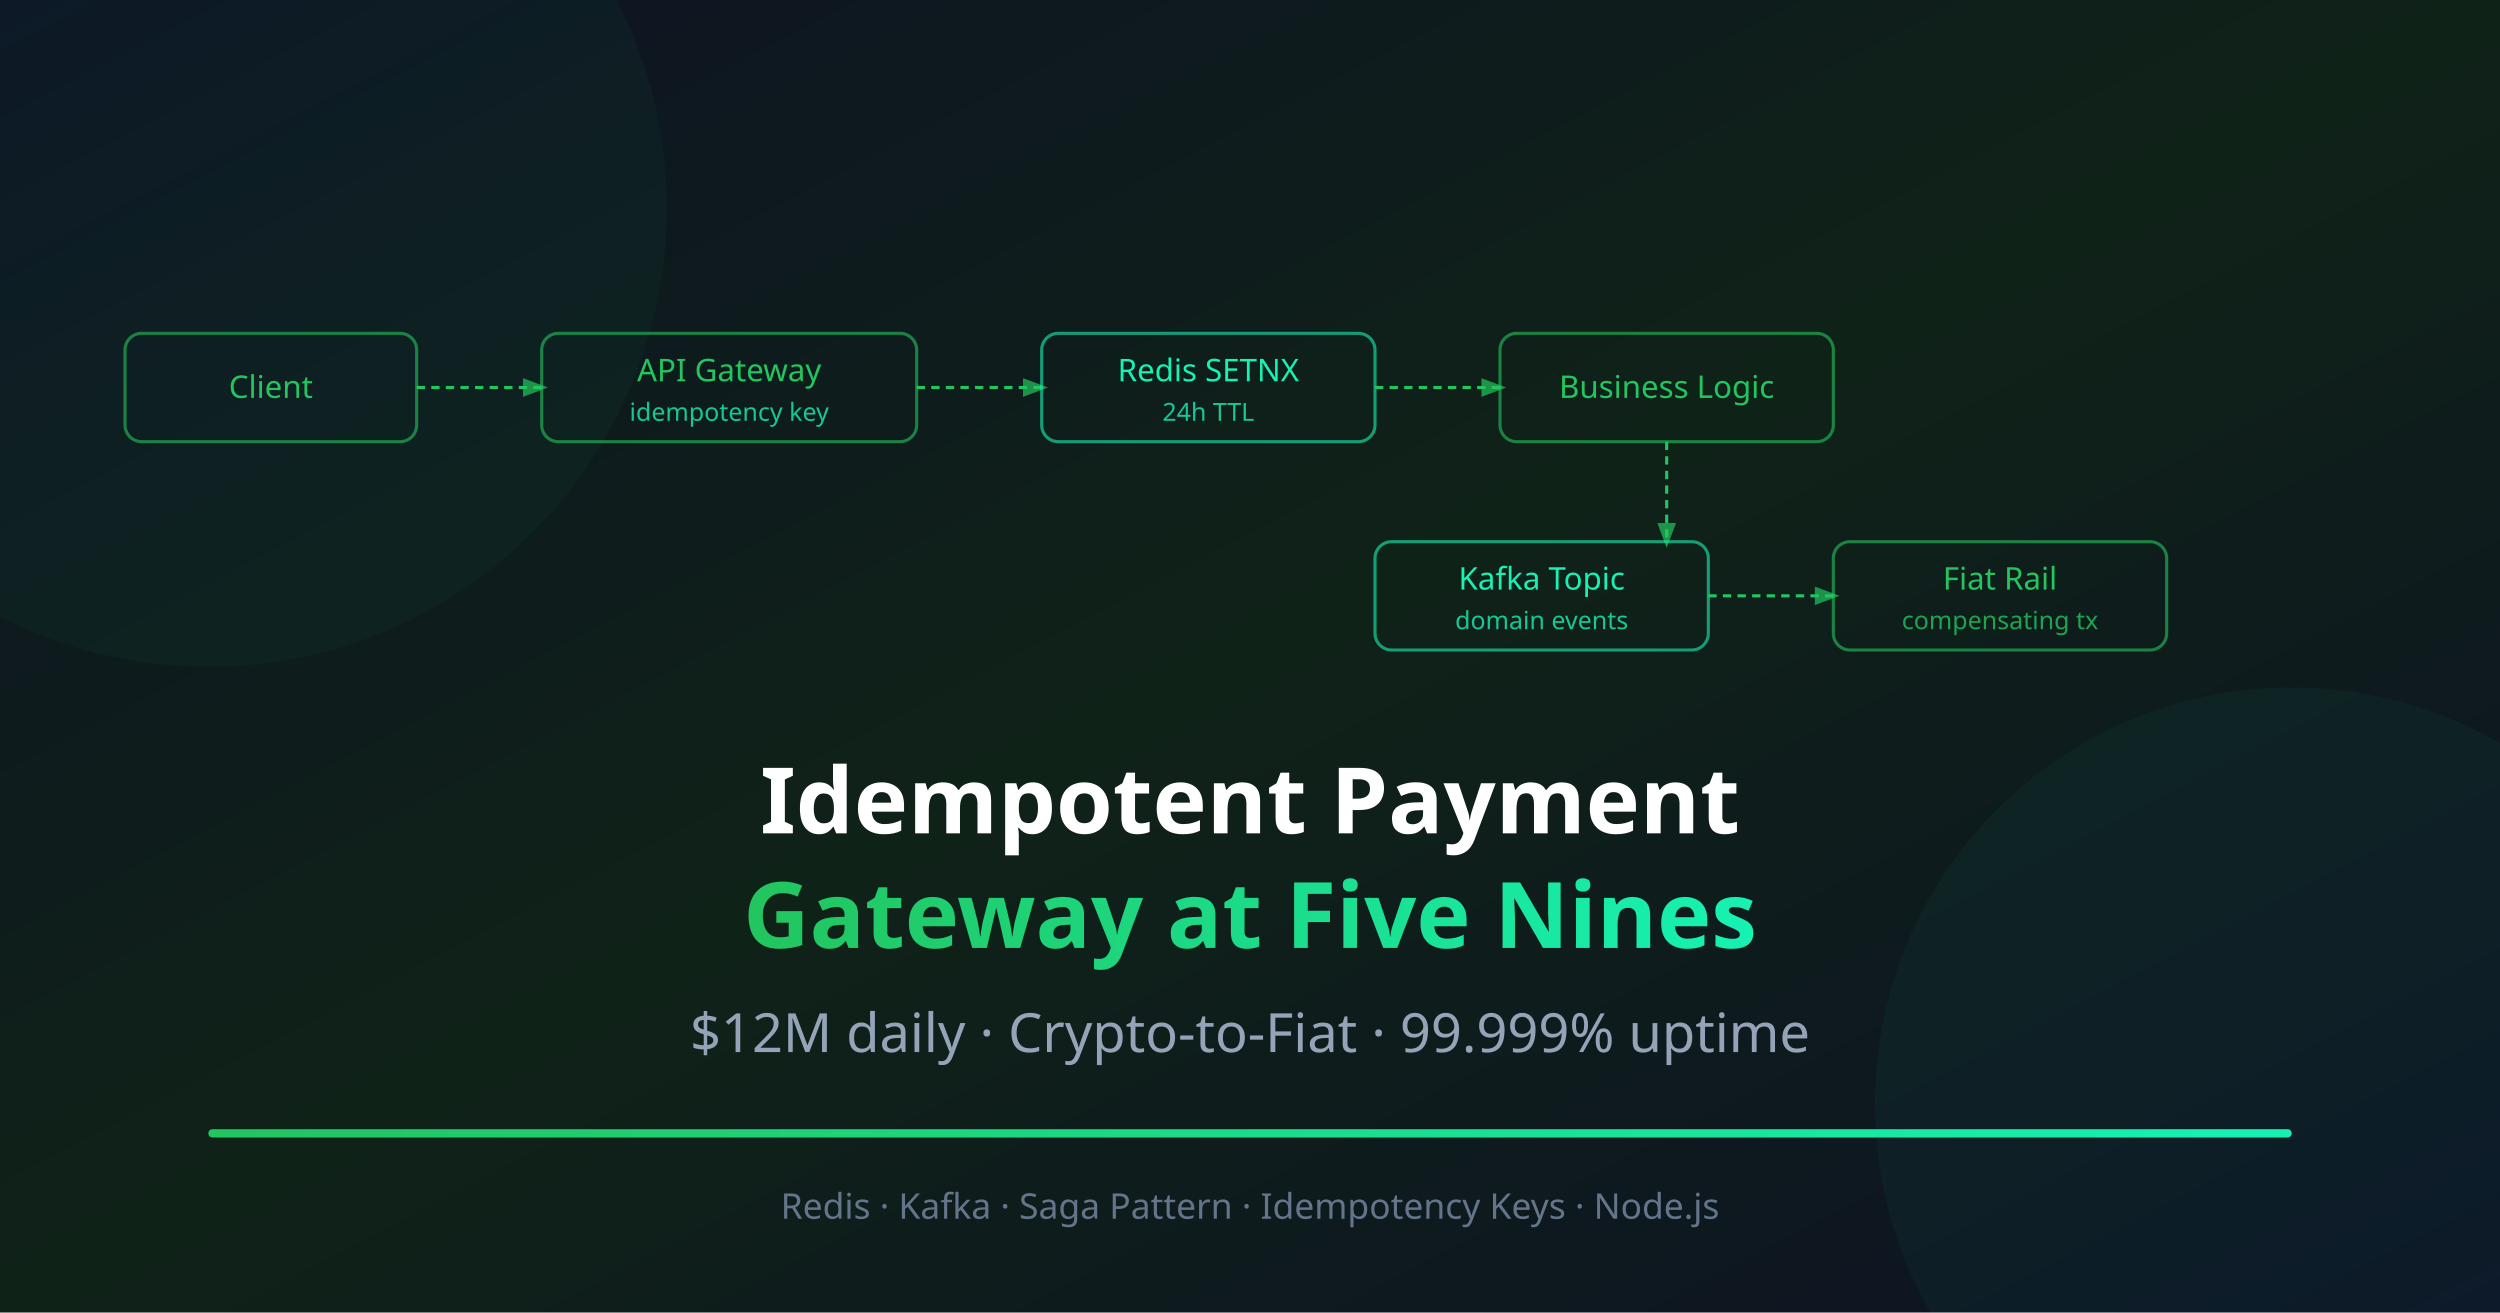
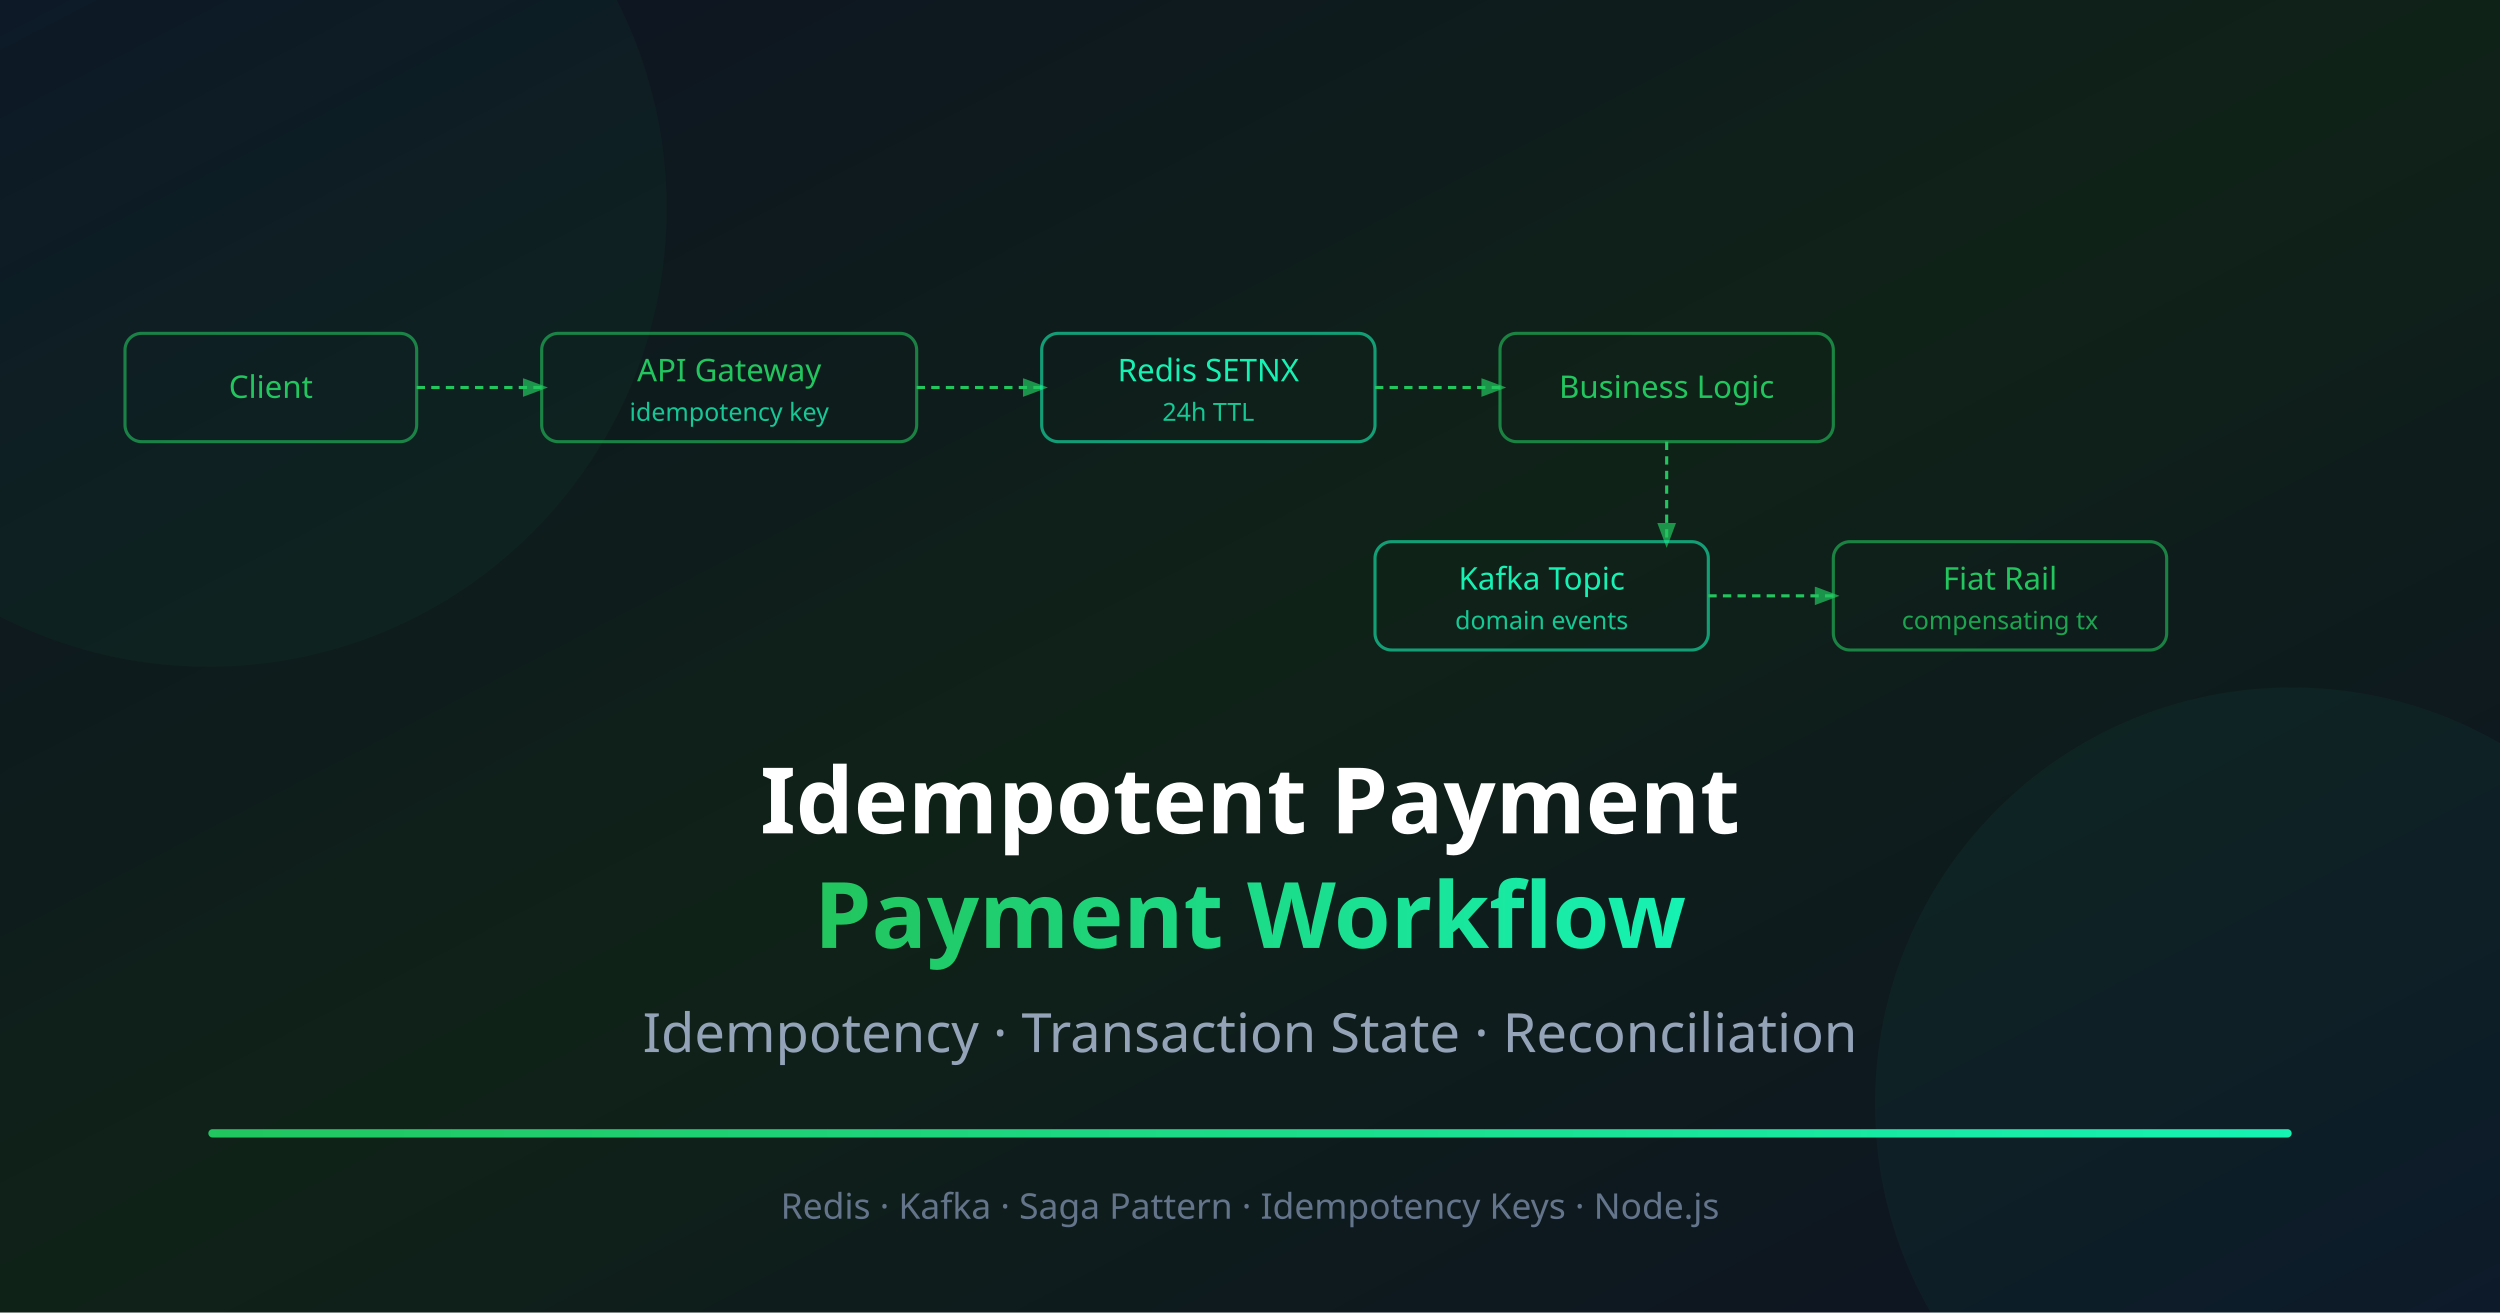
<svg xmlns="http://www.w3.org/2000/svg" width="1200" height="630" viewBox="0 0 1200 630">
  <defs>
    <linearGradient id="bg" x1="0%" y1="0%" x2="100%" y2="100%">
      <stop offset="0%" style="stop-color:#0d1224" />
      <stop offset="50%" style="stop-color:#0f2218" />
      <stop offset="100%" style="stop-color:#0d1224" />
    </linearGradient>
    <linearGradient id="accent" x1="0%" y1="0%" x2="100%" y2="0%">
      <stop offset="0%" style="stop-color:#22c55e" />
      <stop offset="100%" style="stop-color:#16f2b3" />
    </linearGradient>
    <marker id="arrow" markerWidth="8" markerHeight="8" refX="6" refY="3" orient="auto">
      <path d="M0,0 L0,6 L8,3 z" fill="#22c55e" opacity="0.7" />
    </marker>
  </defs>
  <rect width="1200" height="630" fill="url(#bg)" />
  <circle cx="100" cy="100" r="220" fill="#22c55e" opacity="0.04" />
  <circle cx="1100" cy="530" r="200" fill="#16f2b3" opacity="0.04" />
  <rect x="60" y="160" width="140" height="52" rx="8" fill="none" stroke="#22c55e" stroke-width="1.5" opacity="0.6" />
  <text x="130" y="191" text-anchor="middle" font-family="system-ui,sans-serif" font-size="15" fill="#22c55e">Client</text>
  <line x1="200" y1="186" x2="260" y2="186" stroke="#22c55e" stroke-width="1.5" stroke-dasharray="4,3" marker-end="url(#arrow)" />
  <rect x="260" y="160" width="180" height="52" rx="8" fill="none" stroke="#22c55e" stroke-width="1.5" opacity="0.6" />
  <text x="350" y="183" text-anchor="middle" font-family="system-ui,sans-serif" font-size="15" fill="#22c55e">API Gateway</text>
  <text x="350" y="202" text-anchor="middle" font-family="system-ui,sans-serif" font-size="12" fill="#16f2b3" opacity="0.8">idempotency key</text>
  <line x1="440" y1="186" x2="500" y2="186" stroke="#22c55e" stroke-width="1.5" stroke-dasharray="4,3" marker-end="url(#arrow)" />
  <rect x="500" y="160" width="160" height="52" rx="8" fill="none" stroke="#16f2b3" stroke-width="1.5" opacity="0.6" />
  <text x="580" y="183" text-anchor="middle" font-family="system-ui,sans-serif" font-size="15" fill="#16f2b3">Redis SETNX</text>
  <text x="580" y="202" text-anchor="middle" font-family="system-ui,sans-serif" font-size="12" fill="#16f2b3" opacity="0.8">24h TTL</text>
  <line x1="660" y1="186" x2="720" y2="186" stroke="#22c55e" stroke-width="1.5" stroke-dasharray="4,3" marker-end="url(#arrow)" />
  <rect x="720" y="160" width="160" height="52" rx="8" fill="none" stroke="#22c55e" stroke-width="1.5" opacity="0.6" />
  <text x="800" y="191" text-anchor="middle" font-family="system-ui,sans-serif" font-size="15" fill="#22c55e">Business Logic</text>
  <line x1="800" y1="212" x2="800" y2="260" stroke="#22c55e" stroke-width="1.5" stroke-dasharray="4,3" marker-end="url(#arrow)" />
  <rect x="660" y="260" width="160" height="52" rx="8" fill="none" stroke="#16f2b3" stroke-width="1.5" opacity="0.6" />
  <text x="740" y="283" text-anchor="middle" font-family="system-ui,sans-serif" font-size="15" fill="#16f2b3">Kafka Topic</text>
  <text x="740" y="302" text-anchor="middle" font-family="system-ui,sans-serif" font-size="12" fill="#16f2b3" opacity="0.8">domain events</text>
  <line x1="820" y1="286" x2="880" y2="286" stroke="#22c55e" stroke-width="1.5" stroke-dasharray="4,3" marker-end="url(#arrow)" />
  <rect x="880" y="260" width="160" height="52" rx="8" fill="none" stroke="#22c55e" stroke-width="1.5" opacity="0.6" />
  <text x="960" y="283" text-anchor="middle" font-family="system-ui,sans-serif" font-size="15" fill="#22c55e">Fiat Rail</text>
  <text x="960" y="302" text-anchor="middle" font-family="system-ui,sans-serif" font-size="12" fill="#22c55e" opacity="0.8">compensating tx</text>
  <text x="600" y="400" text-anchor="middle" font-family="system-ui,sans-serif" font-size="44" font-weight="bold" fill="white">Idempotent Payment</text>
-   <text x="600" y="455" text-anchor="middle" font-family="system-ui,sans-serif" font-size="44" font-weight="bold" fill="url(#accent)">Gateway at Five Nines</text>
-   <text x="600" y="505" text-anchor="middle" font-family="system-ui,sans-serif" font-size="26" fill="#94a3b8">$12M daily · Crypto-to-Fiat · 99.999% uptime</text>
+   <text x="600" y="455" text-anchor="middle" font-family="system-ui,sans-serif" font-size="44" font-weight="bold" fill="url(#accent)">Payment Workflow</text>
+   <text x="600" y="505" text-anchor="middle" font-family="system-ui,sans-serif" font-size="26" fill="#94a3b8">Idempotency · Transaction State · Reconciliation</text>
  <rect x="100" y="542" width="1000" height="4" fill="url(#accent)" rx="2" />
  <text x="600" y="585" text-anchor="middle" font-family="system-ui,sans-serif" font-size="17" fill="#64748b">Redis · Kafka · Saga Pattern · Idempotency Keys · Node.js</text>
</svg>
